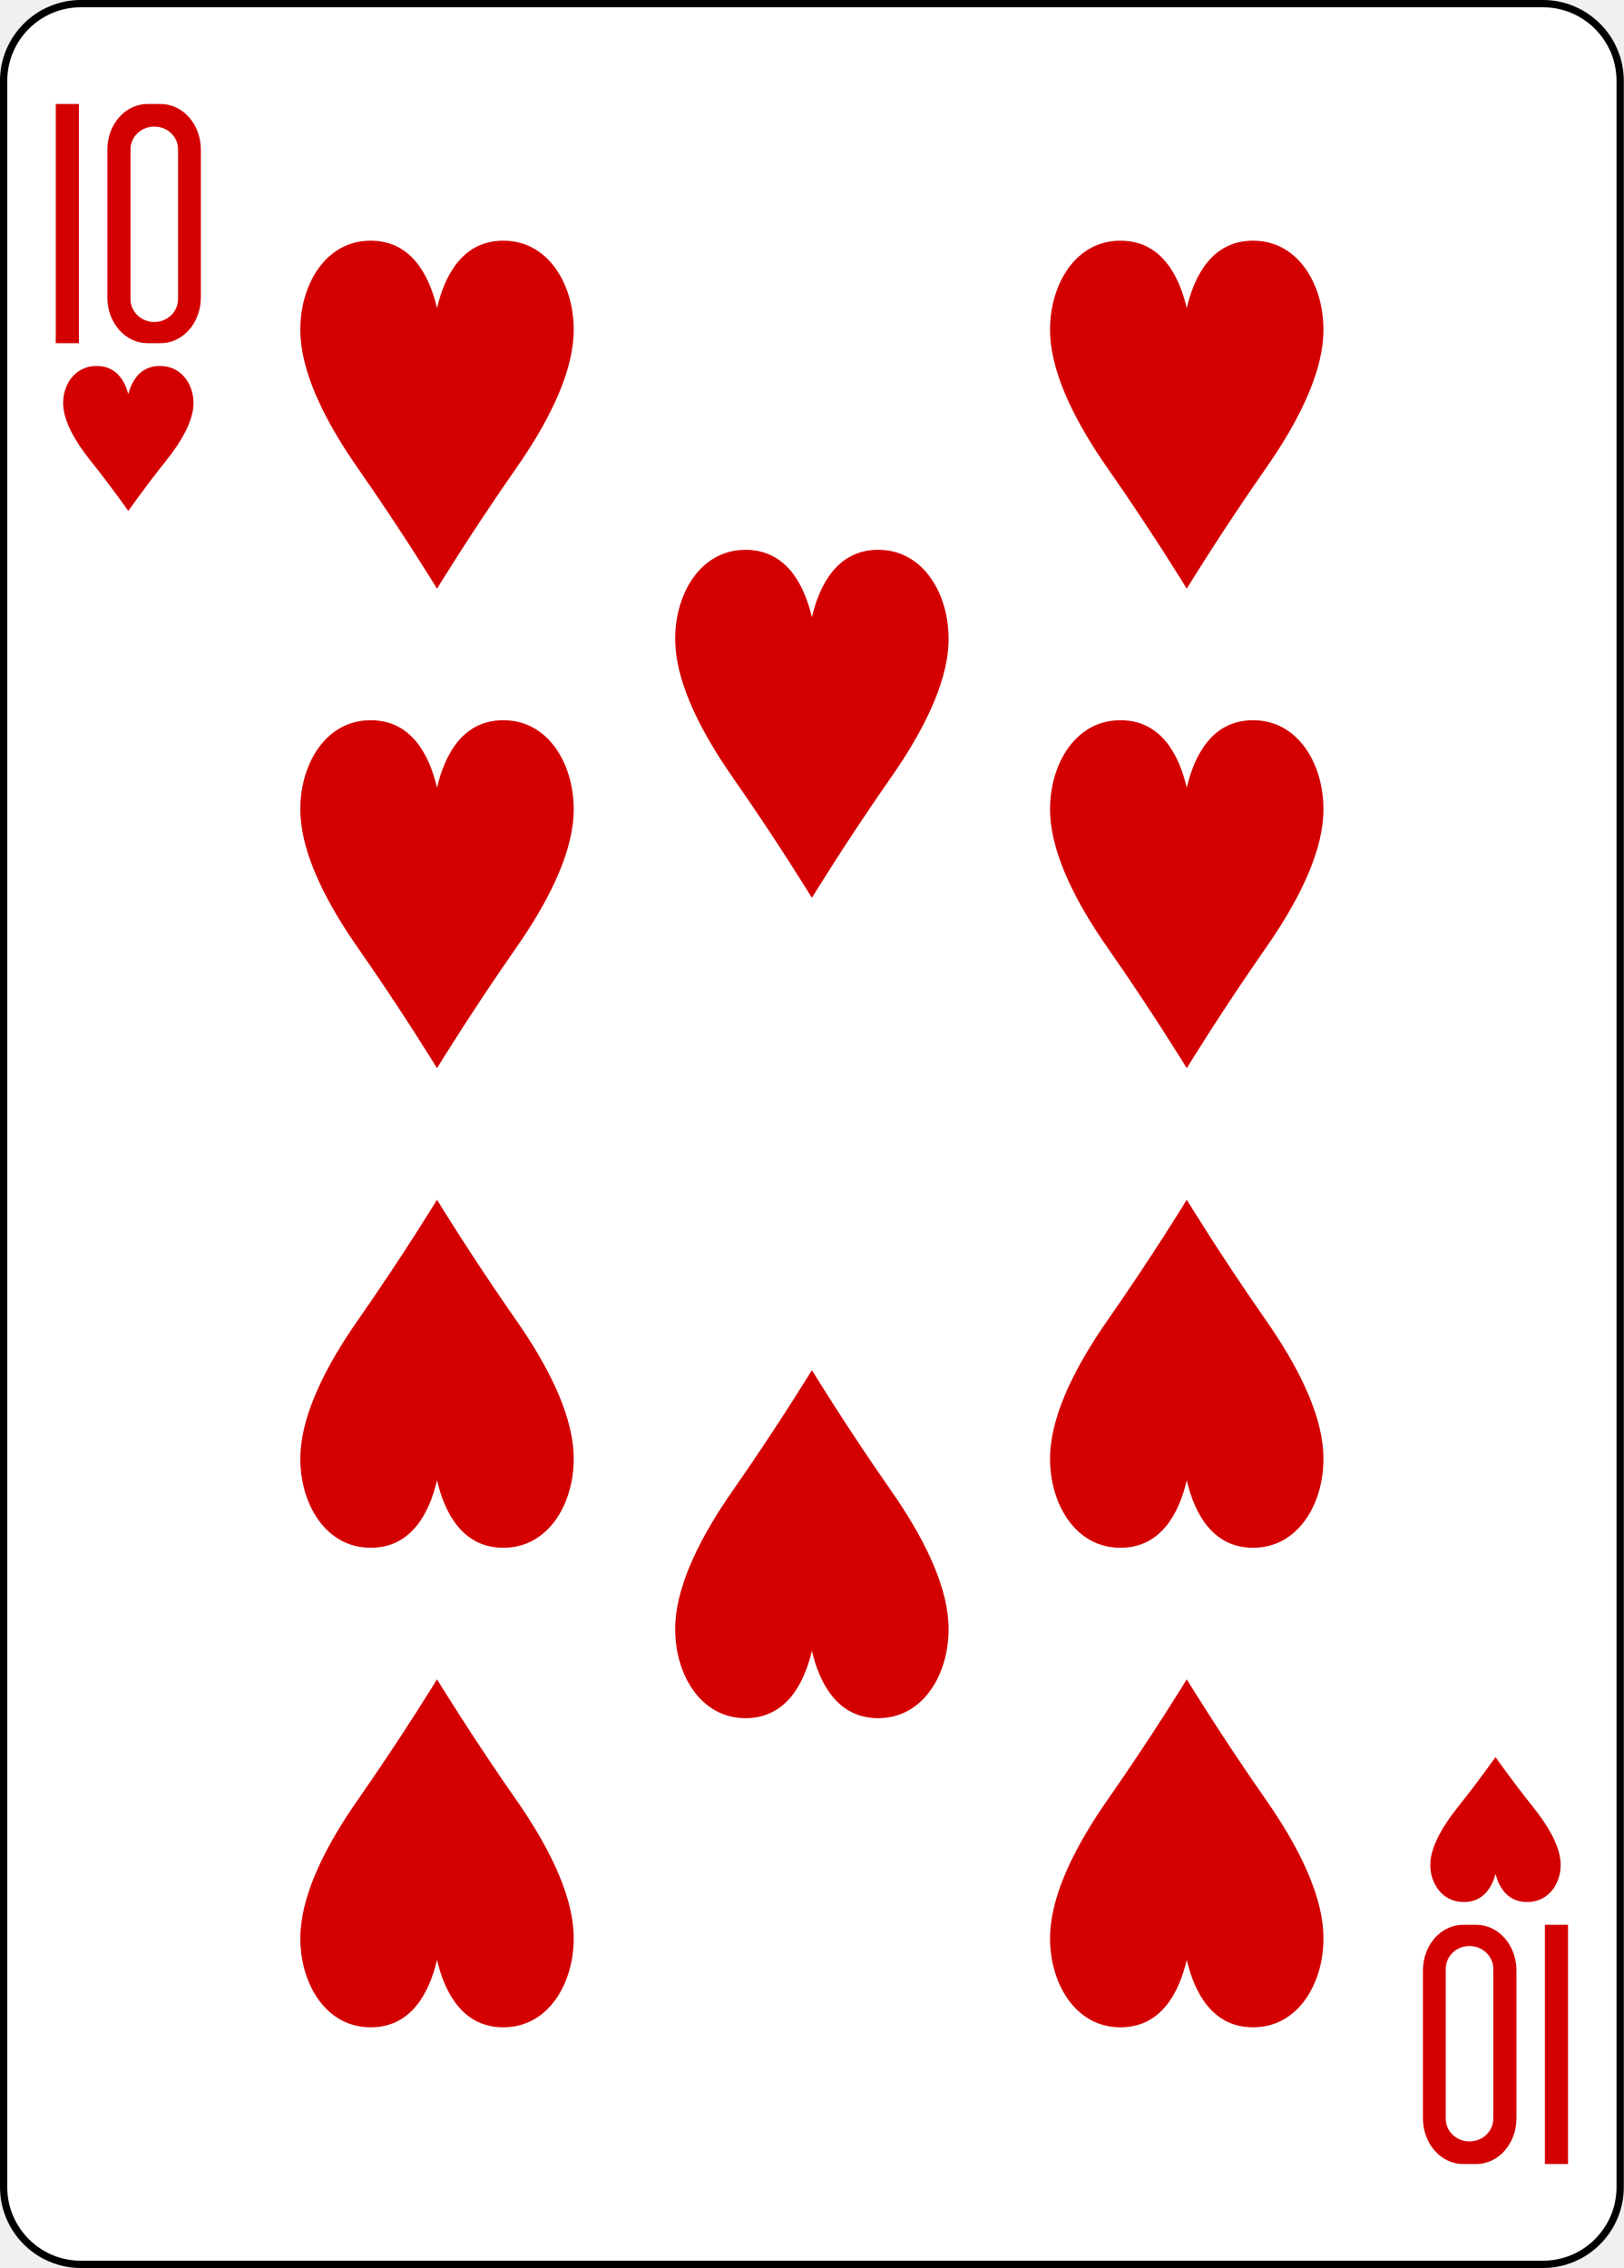
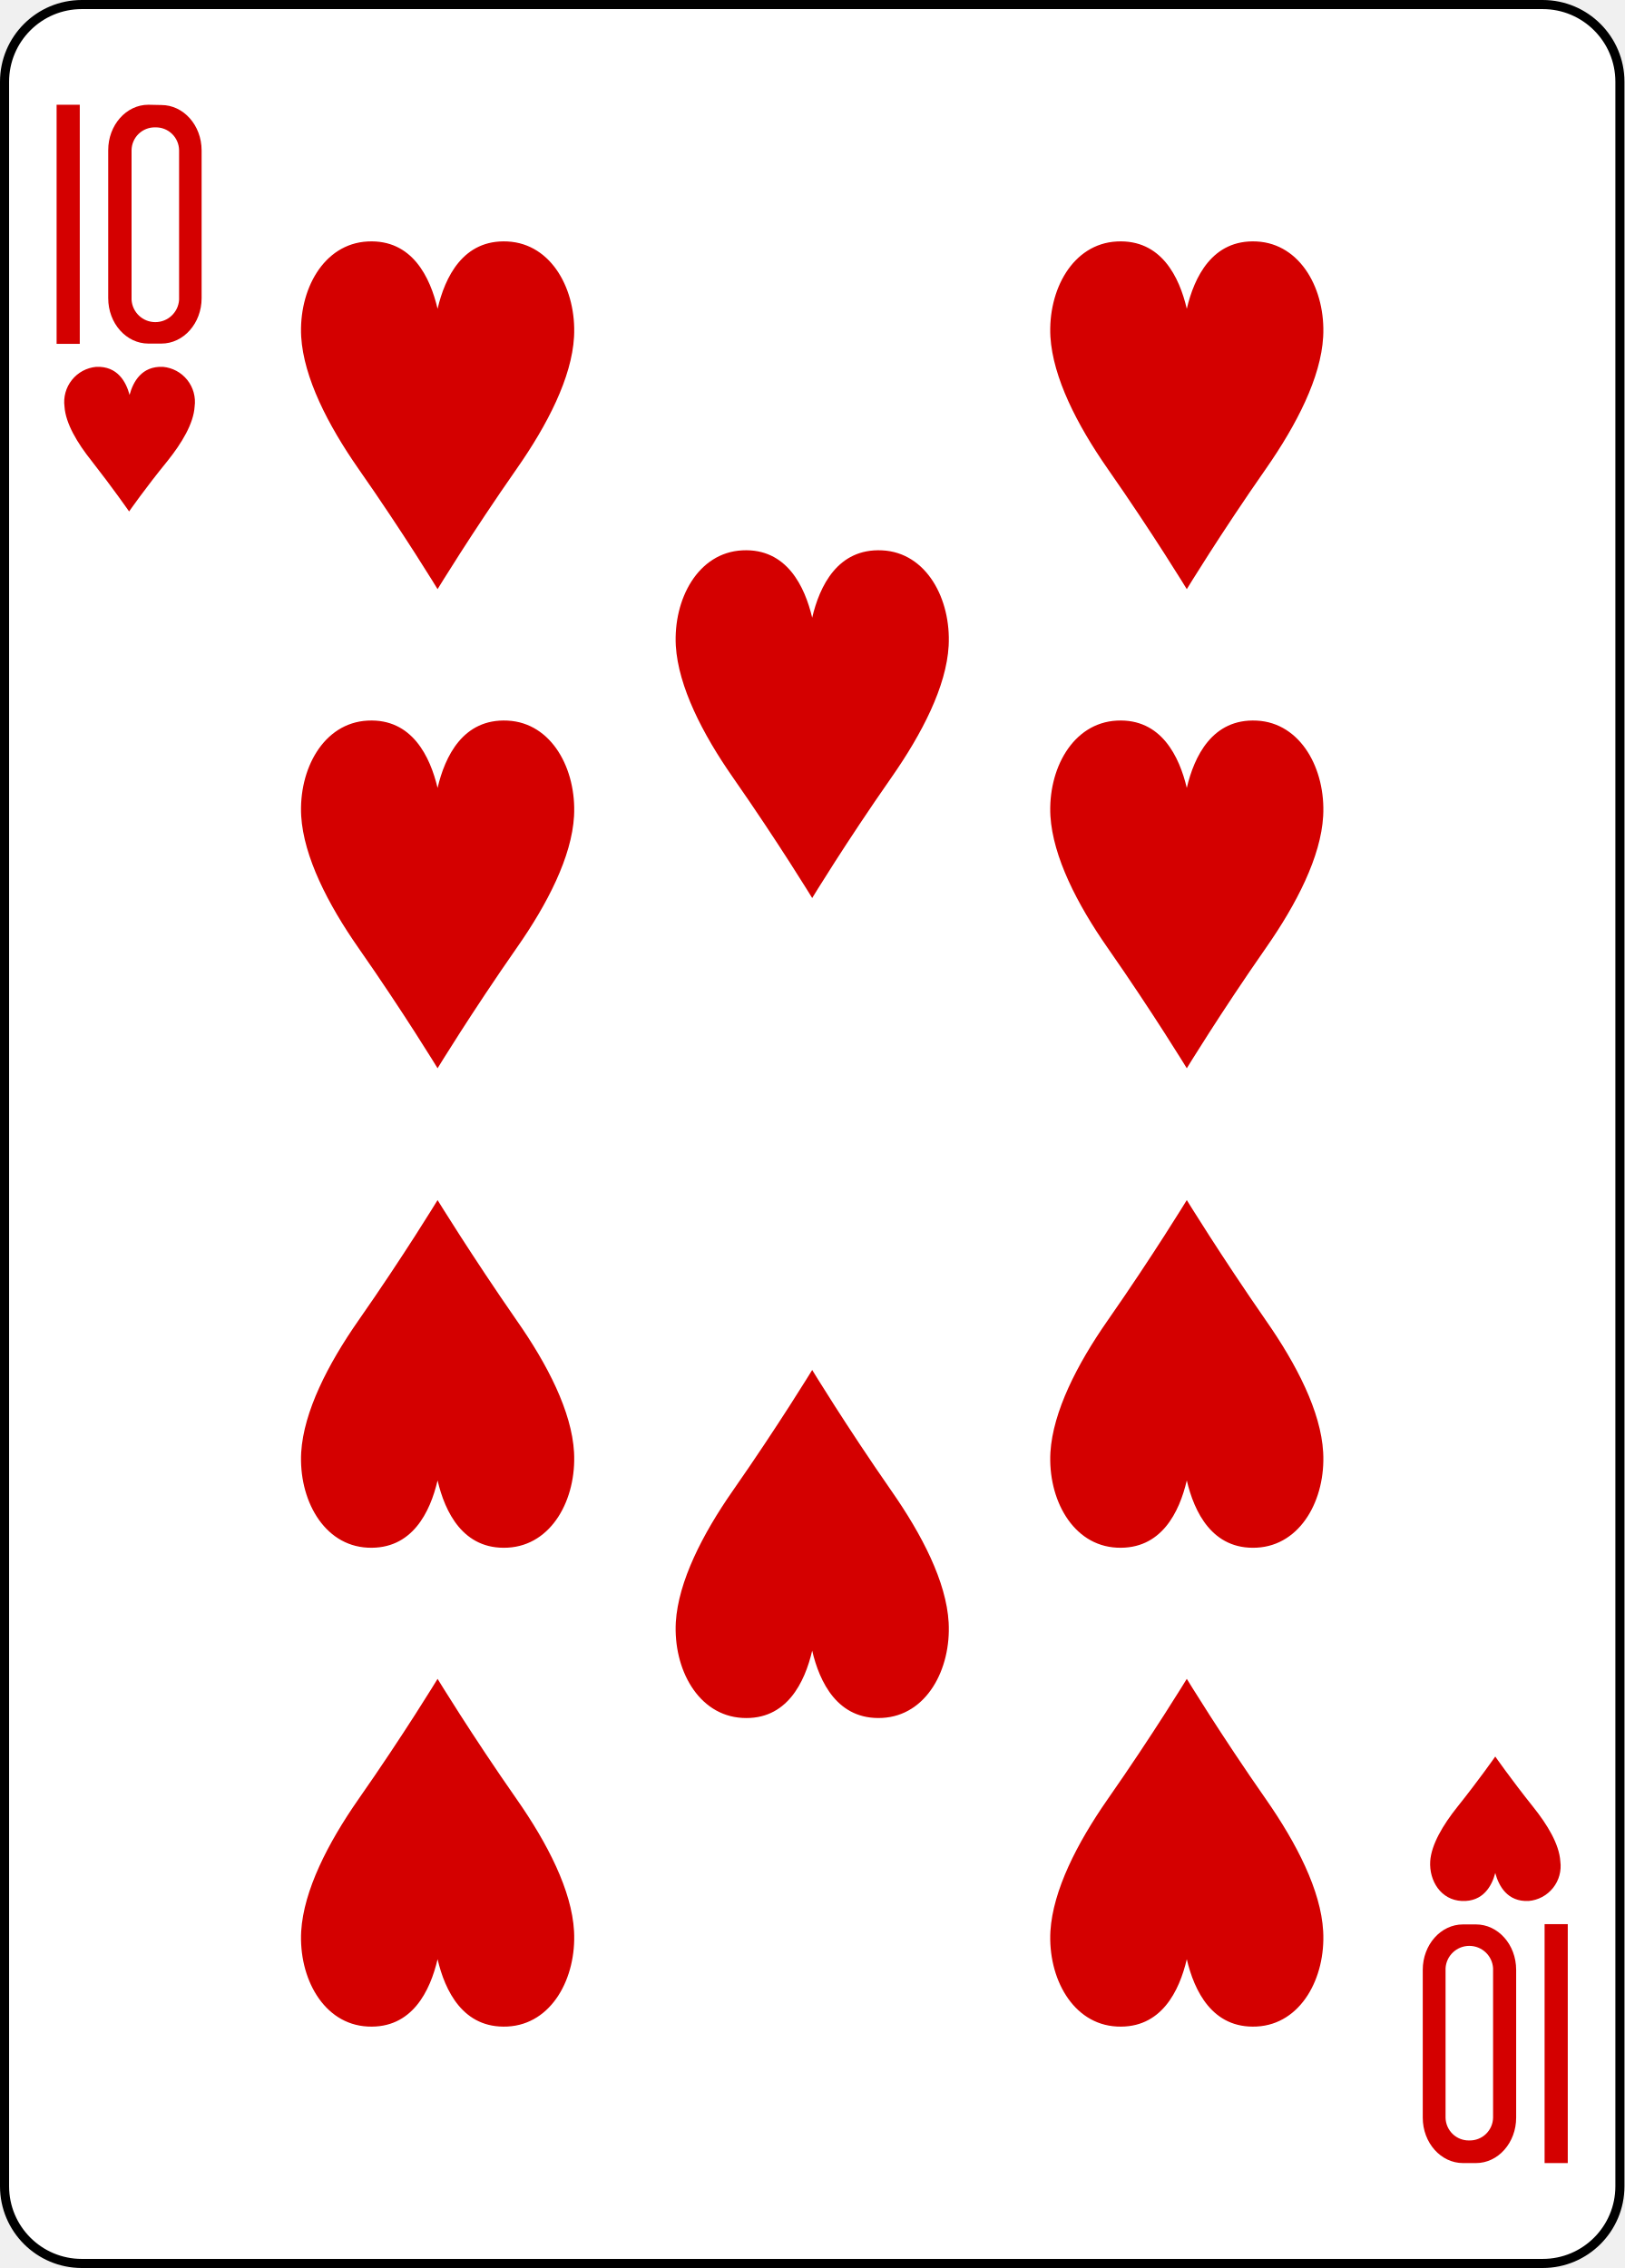
- <svg xmlns="http://www.w3.org/2000/svg" width="63mm" height="88mm" viewBox="0 0 223.228 311.811" id="svg4946" version="1.1">
-   <defs id="defs4948" />
-   <g id="layer1" transform="translate(184.9832,27.90804)">
-     <g style="display:inline" id="g11103-4-9" transform="matrix(0.9955377,0,0,0.9968013,-3183.046,1033.187)">
-       <g transform="translate(2751.568,-1434.276)" id="g10276-9-9" style="display:inline;opacity:1">
-         <rect y="370.276" x="260.433" height="311.811" width="223.228" id="rect10278-0-6" style="display:inline;fill:#ffffff;fill-opacity:1;stroke:#000000;stroke-width:1.001;stroke-miterlimit:4;stroke-dasharray:none;stroke-opacity:1" rx="10.678" ry="10.664" />
+ <svg xmlns="http://www.w3.org/2000/svg" id="svg4946" viewBox="0 0 178.79 249.65">
+   <defs>
+     <style>.cls-1{fill:#fff;stroke:#000;stroke-width:1px;}.cls-2{fill:#d40000;}</style>
+   </defs>
+   <g id="layer1">
+     <g id="g11103-4-9">
+       <g id="g10276-9-9">
+         <rect id="rect10278-0-6" class="cls-1" x="0.5" y="0.5" width="177.79" height="248.65" rx="8.5" />
      </g>
-       <g id="g10296-8-7" style="display:inline;opacity:1" transform="translate(3012.001,-1064)" />
-       <g transform="translate(3038.593,-1083.906)" id="g10302-2-0" style="display:inline;opacity:1" />
-       <path id="path10308-5-1" d="m -52.766,-63.259 c 0,0 -4.666,-7.655 -10.961,-16.656 -4.211,-6.023 -7.578,-12.545 -7.891,-18.163 -0.359,-6.417 3.039,-12.855 9.191,-13.167 6.149,-0.312 8.644,4.948 9.66,9.285 1.016,-4.337 3.512,-9.596 9.66,-9.285 6.152,0.312 9.55,6.75 9.191,13.167 -0.313,5.618 -3.68,12.14 -7.891,18.163 -6.295,9.001 -10.961,16.656 -10.961,16.656 z" style="display:inline;opacity:1;fill:#d40000" transform="translate(3124.615,-853.9055)" />
-       <path id="path10310-7-8" d="m -95.397,-140.121 c 0,0 -2.225,-3.19 -5.226,-6.94 -2.008,-2.51 -3.613,-5.227 -3.762,-7.568 -0.171,-2.674 1.449,-5.356 4.382,-5.486 2.931,-0.13 4.121,2.062 4.606,3.869 0.484,-1.807 1.674,-3.999 4.606,-3.869 2.933,0.13 4.553,2.813 4.382,5.486 -0.149,2.341 -1.754,5.058 -3.762,7.568 -3.001,3.75 -5.226,6.94 -5.226,6.94 z" style="display:inline;opacity:1;fill:#d40000" transform="translate(3124.615,-853.9055)" />
-       <path id="path10312-3-5" d="m 93.398,31.743 c 0,0 -2.225,3.19 -5.226,6.94 -2.008,2.51 -3.613,5.227 -3.762,7.568 -0.171,2.674 1.449,5.356 4.382,5.486 2.931,0.13 4.121,-2.062 4.606,-3.869 0.484,1.807 1.674,3.999 4.606,3.869 2.933,-0.13 4.553,-2.813 4.382,-5.486 -0.149,-2.341 -1.754,-5.058 -3.762,-7.568 -3.001,-3.75 -5.226,-6.94 -5.226,-6.94 z" style="display:inline;opacity:1;fill:#d40000;stroke:none;stroke-opacity:1" transform="translate(3124.615,-853.9055)" />
-       <path style="display:inline;opacity:1;fill:#d40000" d="m -1,-86.759 c 0,0 -4.666,-7.655 -10.961,-16.656 -4.211,-6.023 -7.578,-12.545 -7.891,-18.163 -0.359,-6.417 3.039,-12.855 9.191,-13.167 6.149,-0.312 8.644,4.948 9.66,9.285 1.016,-4.337 3.512,-9.596 9.66,-9.285 6.152,0.312 9.55,6.75 9.191,13.167 -0.313,5.618 -3.68,12.14 -7.891,18.163 -6.295,9.001 -10.961,16.656 -10.961,16.656 z" id="path10314-8-8" transform="translate(3124.615,-853.9055)" />
-       <path style="display:inline;opacity:1;fill:#d40000" d="m -52.766,-129.4 c 0,0 -4.666,-7.655 -10.961,-16.656 -4.211,-6.023 -7.578,-12.545 -7.891,-18.163 -0.359,-6.417 3.039,-12.855 9.191,-13.167 6.149,-0.312 8.644,4.948 9.66,9.285 1.016,-4.337 3.512,-9.596 9.66,-9.285 6.152,0.312 9.55,6.75 9.191,13.167 -0.313,5.618 -3.68,12.14 -7.891,18.163 -6.295,9.001 -10.961,16.656 -10.961,16.656 z" id="path10318-3-7" transform="translate(3124.615,-853.9055)" />
-       <path id="path10322-4-6" d="m 50.766,-63.259 c 0,0 -4.666,-7.655 -10.961,-16.656 -4.211,-6.023 -7.578,-12.545 -7.891,-18.163 -0.359,-6.417 3.039,-12.855 9.191,-13.167 6.149,-0.312 8.644,4.948 9.66,9.285 1.016,-4.337 3.512,-9.596 9.66,-9.285 6.152,0.312 9.55,6.75 9.191,13.167 -0.313,5.618 -3.68,12.14 -7.891,18.163 -6.295,9.001 -10.961,16.656 -10.961,16.656 z" style="display:inline;opacity:1;fill:#d40000" transform="translate(3124.615,-853.9055)" />
-       <path style="display:inline;opacity:1;fill:#d40000" d="m 50.766,-129.4 c 0,0 -4.666,-7.655 -10.961,-16.656 -4.211,-6.023 -7.578,-12.545 -7.891,-18.163 -0.359,-6.417 3.039,-12.855 9.191,-13.167 6.149,-0.312 8.644,4.948 9.66,9.285 1.016,-4.337 3.512,-9.596 9.66,-9.285 6.152,0.312 9.55,6.75 9.191,13.167 -0.313,5.618 -3.68,12.14 -7.891,18.163 -6.295,9.001 -10.961,16.656 -10.961,16.656 z" id="path10324-9-8" transform="translate(3124.615,-853.9055)" />
-       <path style="display:inline;opacity:1;fill:#d40000" d="m -1,-21.619 c 0,0 -4.666,7.655 -10.961,16.656 -4.211,6.023 -7.578,12.545 -7.891,18.163 -0.359,6.417 3.039,12.855 9.191,13.167 6.149,0.312 8.644,-4.948 9.66,-9.285 1.016,4.337 3.512,9.596 9.66,9.285 6.152,-0.312 9.55,-6.75 9.191,-13.167 C 17.539,7.583 14.172,1.061 9.961,-4.962 3.666,-13.963 -1,-21.619 -1,-21.619 Z" id="path10332-8-6" transform="translate(3124.615,-853.9055)" />
-       <path id="path10334-5-0" d="m 50.766,-45.119 c 0,0 -4.666,7.655 -10.961,16.656 -4.211,6.023 -7.578,12.545 -7.891,18.163 -0.359,6.417 3.039,12.855 9.191,13.167 6.149,0.312 8.644,-4.948 9.66,-9.285 1.016,4.337 3.512,9.596 9.66,9.285 6.152,-0.312 9.55,-6.75 9.191,-13.167 -0.313,-5.618 -3.68,-12.14 -7.891,-18.163 -6.295,-9.001 -10.961,-16.656 -10.961,-16.656 z" style="display:inline;opacity:1;fill:#d40000" transform="translate(3124.615,-853.9055)" />
-       <path style="display:inline;opacity:1;fill:#d40000" d="m -52.766,-45.119 c 0,0 -4.666,7.655 -10.961,16.656 -4.211,6.023 -7.578,12.545 -7.891,18.163 -0.359,6.417 3.039,12.855 9.191,13.167 6.149,0.312 8.644,-4.948 9.66,-9.285 1.016,4.337 3.512,9.596 9.66,9.285 6.152,-0.312 9.55,-6.75 9.191,-13.167 -0.313,-5.618 -3.68,-12.14 -7.891,-18.163 -6.295,-9.001 -10.961,-16.656 -10.961,-16.656 z" id="path10336-3-5" transform="translate(3124.615,-853.9055)" />
-       <path id="path10338-2-9" d="m 50.766,21.022 c 0,0 -4.666,7.655 -10.961,16.656 -4.211,6.023 -7.578,12.545 -7.891,18.163 -0.359,6.417 3.039,12.855 9.191,13.167 6.149,0.312 8.644,-4.948 9.66,-9.285 1.016,4.337 3.512,9.596 9.66,9.285 6.152,-0.312 9.55,-6.75 9.191,-13.167 -0.313,-5.618 -3.68,-12.14 -7.891,-18.163 -6.295,-9.001 -10.961,-16.656 -10.961,-16.656 z" style="display:inline;opacity:1;fill:#d40000;stroke:none;stroke-opacity:1" transform="translate(3124.615,-853.9055)" />
-       <path style="display:inline;opacity:1;fill:#d40000" d="m -52.766,21.022 c 0,0 -4.666,7.655 -10.961,16.656 -4.211,6.023 -7.578,12.545 -7.891,18.163 -0.359,6.417 3.039,12.855 9.191,13.167 6.149,0.312 8.644,-4.948 9.66,-9.285 1.016,4.337 3.512,9.596 9.66,9.285 6.152,-0.312 9.55,-6.75 9.191,-13.167 -0.313,-5.618 -3.68,-12.14 -7.891,-18.163 -6.295,-9.001 -10.961,-16.656 -10.961,-16.656 z" id="path10340-9-7" transform="translate(3124.615,-853.9055)" />
-       <g style="opacity:1;fill:#d40000;fill-opacity:1;stroke-width:1;stroke-miterlimit:4;stroke-dasharray:none" transform="matrix(1,0,0,0.9999803,1980.616,-1572.281)" id="g7724-24-8-9-7">
-         <g style="fill:#d40000;fill-opacity:1;stroke-width:1;stroke-miterlimit:4;stroke-dasharray:none" id="g8345-9-7-5-1">
-           <path style="fill:#d40000;fill-opacity:1;stroke-width:1;stroke-miterlimit:4;stroke-dasharray:none" id="path31-8-2-9-8" d="m 1038.583,555.13 0,-33 3.199,0 0,33 -3.199,0 z m 0,0" />
-           <path style="fill:#d40000;fill-opacity:1;stroke-width:1;stroke-miterlimit:4;stroke-dasharray:none" id="path33-2-3-1-6" d="m 1051.264,522.129 c -3.079,0 -5.554,2.813 -5.554,6.306 l 0,20.389 c 0,3.494 2.476,6.305 5.554,6.305 l 1.797,0 c 3.079,0 5.559,-2.811 5.559,-6.305 l 0,-20.389 c 0,-3.494 -2.481,-6.306 -5.559,-6.306 l -1.797,0 z m 0.929,3.12 c 1.818,0 3.28,1.395 3.28,3.139 l 0,20.659 c 0,1.744 -1.462,3.152 -3.28,3.152 -1.818,0 -3.285,-1.408 -3.285,-3.152 l 0,-20.659 c 0,-1.743 1.467,-3.139 3.285,-3.139 l 0,0 z m 0,0" />
+       <path id="path10308-5-1" class="cls-2" d="M48.06,117.49s-3.71-6.1-8.73-13.28c-3.35-4.8-6-10-6.28-14.48-.29-5.12,2.42-10.26,7.32-10.51s6.88,4,7.69,7.41c.81-3.46,2.8-7.65,7.7-7.41s7.6,5.39,7.32,10.51c-.25,4.47-2.93,9.68-6.29,14.48C51.78,111.39,48.06,117.49,48.06,117.49Z" transform="translate(0.1 0.1)" />
+       <path id="path10310-7-8" class="cls-2" d="M14.11,56.2S12.34,53.65,10,50.66c-1.6-2-2.88-4.16-3-6a3.88,3.88,0,0,1,3.49-4.38c2.34-.1,3.29,1.65,3.67,3.09.39-1.44,1.33-3.19,3.67-3.09a3.87,3.87,0,0,1,3.49,4.38c-.12,1.87-1.4,4-3,6C15.88,53.65,14.11,56.2,14.11,56.2Z" transform="translate(0.1 0.1)" />
+       <path id="path10312-3-5" class="cls-2" d="M164.47,193.25s-1.77,2.54-4.16,5.53c-1.6,2-2.88,4.17-3,6-.13,2.13,1.16,4.27,3.49,4.37s3.29-1.64,3.67-3.08c.39,1.44,1.34,3.19,3.67,3.08a3.85,3.85,0,0,0,3.49-4.37c-.12-1.87-1.4-4-3-6C166.24,195.79,164.47,193.25,164.47,193.25Z" transform="translate(0.1 0.1)" />
+       <path id="path10314-8-8" class="cls-2" d="M89.29,98.75s-3.72-6.1-8.73-13.28c-3.35-4.8-6-10-6.28-14.48C74,65.87,76.7,60.73,81.6,60.48s6.88,4,7.69,7.41c.81-3.46,2.8-7.65,7.7-7.41s7.6,5.39,7.32,10.51c-.25,4.48-2.94,9.68-6.29,14.48C93,92.65,89.29,98.75,89.29,98.75Z" transform="translate(0.1 0.1)" />
+       <path id="path10318-3-7" class="cls-2" d="M48.06,64.75s-3.71-6.11-8.73-13.28c-3.35-4.81-6-10-6.28-14.49-.29-5.12,2.42-10.25,7.32-10.5s6.88,3.95,7.69,7.41c.81-3.46,2.8-7.66,7.7-7.41s7.6,5.38,7.32,10.5c-.25,4.48-2.93,9.68-6.29,14.49C51.78,58.64,48.06,64.75,48.06,64.75Z" transform="translate(0.1 0.1)" />
+       <path id="path10322-4-6" class="cls-2" d="M130.52,117.49s-3.72-6.1-8.73-13.28c-3.35-4.8-6-10-6.28-14.48-.29-5.12,2.42-10.26,7.32-10.51s6.88,4,7.69,7.41c.81-3.46,2.8-7.65,7.69-7.41s7.61,5.39,7.32,10.51c-.25,4.47-2.93,9.68-6.28,14.48C134.24,111.39,130.52,117.49,130.52,117.49Z" transform="translate(0.1 0.1)" />
+       <path id="path10324-9-8" class="cls-2" d="M130.52,64.75s-3.72-6.11-8.73-13.28c-3.35-4.81-6-10-6.28-14.49-.29-5.12,2.42-10.25,7.32-10.5s6.88,3.95,7.69,7.41c.81-3.46,2.8-7.66,7.69-7.41s7.61,5.38,7.32,10.5c-.25,4.48-2.93,9.68-6.28,14.49C134.24,58.64,130.52,64.75,130.52,64.75Z" transform="translate(0.1 0.1)" />
+       <path id="path10332-8-6" class="cls-2" d="M89.29,150.7s-3.72,6.1-8.73,13.28c-3.35,4.8-6,10-6.28,14.48C74,183.58,76.7,188.72,81.6,189s6.88-3.94,7.69-7.4c.81,3.46,2.8,7.65,7.7,7.4s7.6-5.38,7.32-10.5c-.25-4.48-2.94-9.68-6.29-14.48C93,156.8,89.29,150.7,89.29,150.7Z" transform="translate(0.1 0.1)" />
+       <path id="path10334-5-0" class="cls-2" d="M130.52,132s-3.72,6.1-8.73,13.28c-3.35,4.8-6,10-6.28,14.48-.29,5.12,2.42,10.26,7.32,10.5s6.88-3.94,7.69-7.4c.81,3.46,2.8,7.65,7.69,7.4s7.61-5.38,7.32-10.5c-.25-4.48-2.93-9.68-6.28-14.48C134.24,138.06,130.52,132,130.52,132Z" transform="translate(0.1 0.1)" />
+       <path id="path10336-3-5" class="cls-2" d="M48.06,132s-3.71,6.1-8.73,13.28c-3.35,4.8-6,10-6.28,14.48-.29,5.12,2.42,10.26,7.32,10.5s6.88-3.94,7.69-7.4c.81,3.46,2.8,7.65,7.7,7.4s7.6-5.38,7.32-10.5c-.25-4.48-2.93-9.68-6.29-14.48C51.78,138.06,48.06,132,48.06,132Z" transform="translate(0.1 0.1)" />
+       <path id="path10338-2-9" class="cls-2" d="M130.52,184.7s-3.72,6.11-8.73,13.28c-3.35,4.81-6,10-6.28,14.49-.29,5.11,2.42,10.25,7.32,10.5s6.88-3.95,7.69-7.41c.81,3.46,2.8,7.66,7.69,7.41s7.61-5.39,7.32-10.5c-.25-4.48-2.93-9.68-6.28-14.49C134.24,190.81,130.52,184.7,130.52,184.7Z" transform="translate(0.1 0.1)" />
+       <path id="path10340-9-7" class="cls-2" d="M48.06,184.7s-3.71,6.11-8.73,13.28c-3.35,4.81-6,10-6.28,14.49-.29,5.11,2.42,10.25,7.32,10.5s6.88-3.95,7.69-7.41c.81,3.46,2.8,7.66,7.7,7.41s7.6-5.39,7.32-10.5c-.25-4.48-2.93-9.68-6.29-14.49C51.78,190.81,48.06,184.7,48.06,184.7Z" transform="translate(0.1 0.1)" />
+       <g id="g7724-24-8-9-7">
+         <g id="g8345-9-7-5-1">
+           <path id="path31-8-2-9-8" class="cls-2" d="M6.13,37.75V11.43H8.68V37.75Z" transform="translate(0.1 0.1)" />
+           <path id="path33-2-3-1-6" class="cls-2" d="M16.23,11.43c-2.45,0-4.42,2.25-4.42,5V32.72c0,2.79,2,5,4.42,5h1.43c2.45,0,4.43-2.24,4.43-5V16.46c0-2.78-2-5-4.43-5ZM17,13.92a2.55,2.55,0,0,1,2.61,2.5V32.9a2.62,2.62,0,0,1-5.23,0V16.42A2.55,2.55,0,0,1,17,13.92Z" transform="translate(0.1 0.1)" />
        </g>
      </g>
-       <g style="opacity:1;fill:#d40000;fill-opacity:1" transform="matrix(-1,0,0,-0.9999803,4261.306,-244.237)" id="g7724-2-5-0-2-7">
-         <g style="fill:#d40000;fill-opacity:1" id="g8345-5-0-9-6-9">
-           <g transform="translate(-5.30767,-0.3292004)" id="g10963-5-1">
-             <path d="m 1038.583,555.13 0,-33 3.199,0 0,33 -3.199,0 z m 0,0" id="path31-1-3-2-1-5" style="fill:#d40000;fill-opacity:1" />
-             <path d="m 1051.264,522.129 c -3.079,0 -5.554,2.813 -5.554,6.306 l 0,20.389 c 0,3.494 2.476,6.305 5.554,6.305 l 1.797,0 c 3.079,0 5.559,-2.811 5.559,-6.305 l 0,-20.389 c 0,-3.494 -2.481,-6.306 -5.559,-6.306 l -1.797,0 z m 0.929,3.12 c 1.818,0 3.28,1.395 3.28,3.139 l 0,20.659 c 0,1.744 -1.462,3.152 -3.28,3.152 -1.818,0 -3.285,-1.408 -3.285,-3.152 l 0,-20.659 c 0,-1.743 1.467,-3.139 3.285,-3.139 l 0,0 z m 0,0" id="path33-5-5-3-3-1" style="fill:#d40000;fill-opacity:1" />
+       <g id="g7724-2-5-0-2-7">
+         <g id="g8345-5-0-9-6-9">
+           <g id="g10963-5-1">
+             <path id="path31-1-3-2-1-5" class="cls-2" d="M172.45,211.7V238H169.9V211.7Z" transform="translate(0.1 0.1)" />
+             <path id="path33-5-5-3-3-1" class="cls-2" d="M162.35,238c2.45,0,4.42-2.25,4.42-5V216.73c0-2.79-2-5-4.42-5h-1.43c-2.45,0-4.43,2.24-4.43,5V233c0,2.78,2,5,4.43,5Zm-.74-2.49A2.55,2.55,0,0,1,159,233V216.55a2.62,2.62,0,0,1,5.23,0V233a2.56,2.56,0,0,1-2.62,2.51Z" transform="translate(0.1 0.1)" />
          </g>
        </g>
      </g>
    </g>
  </g>
</svg>
